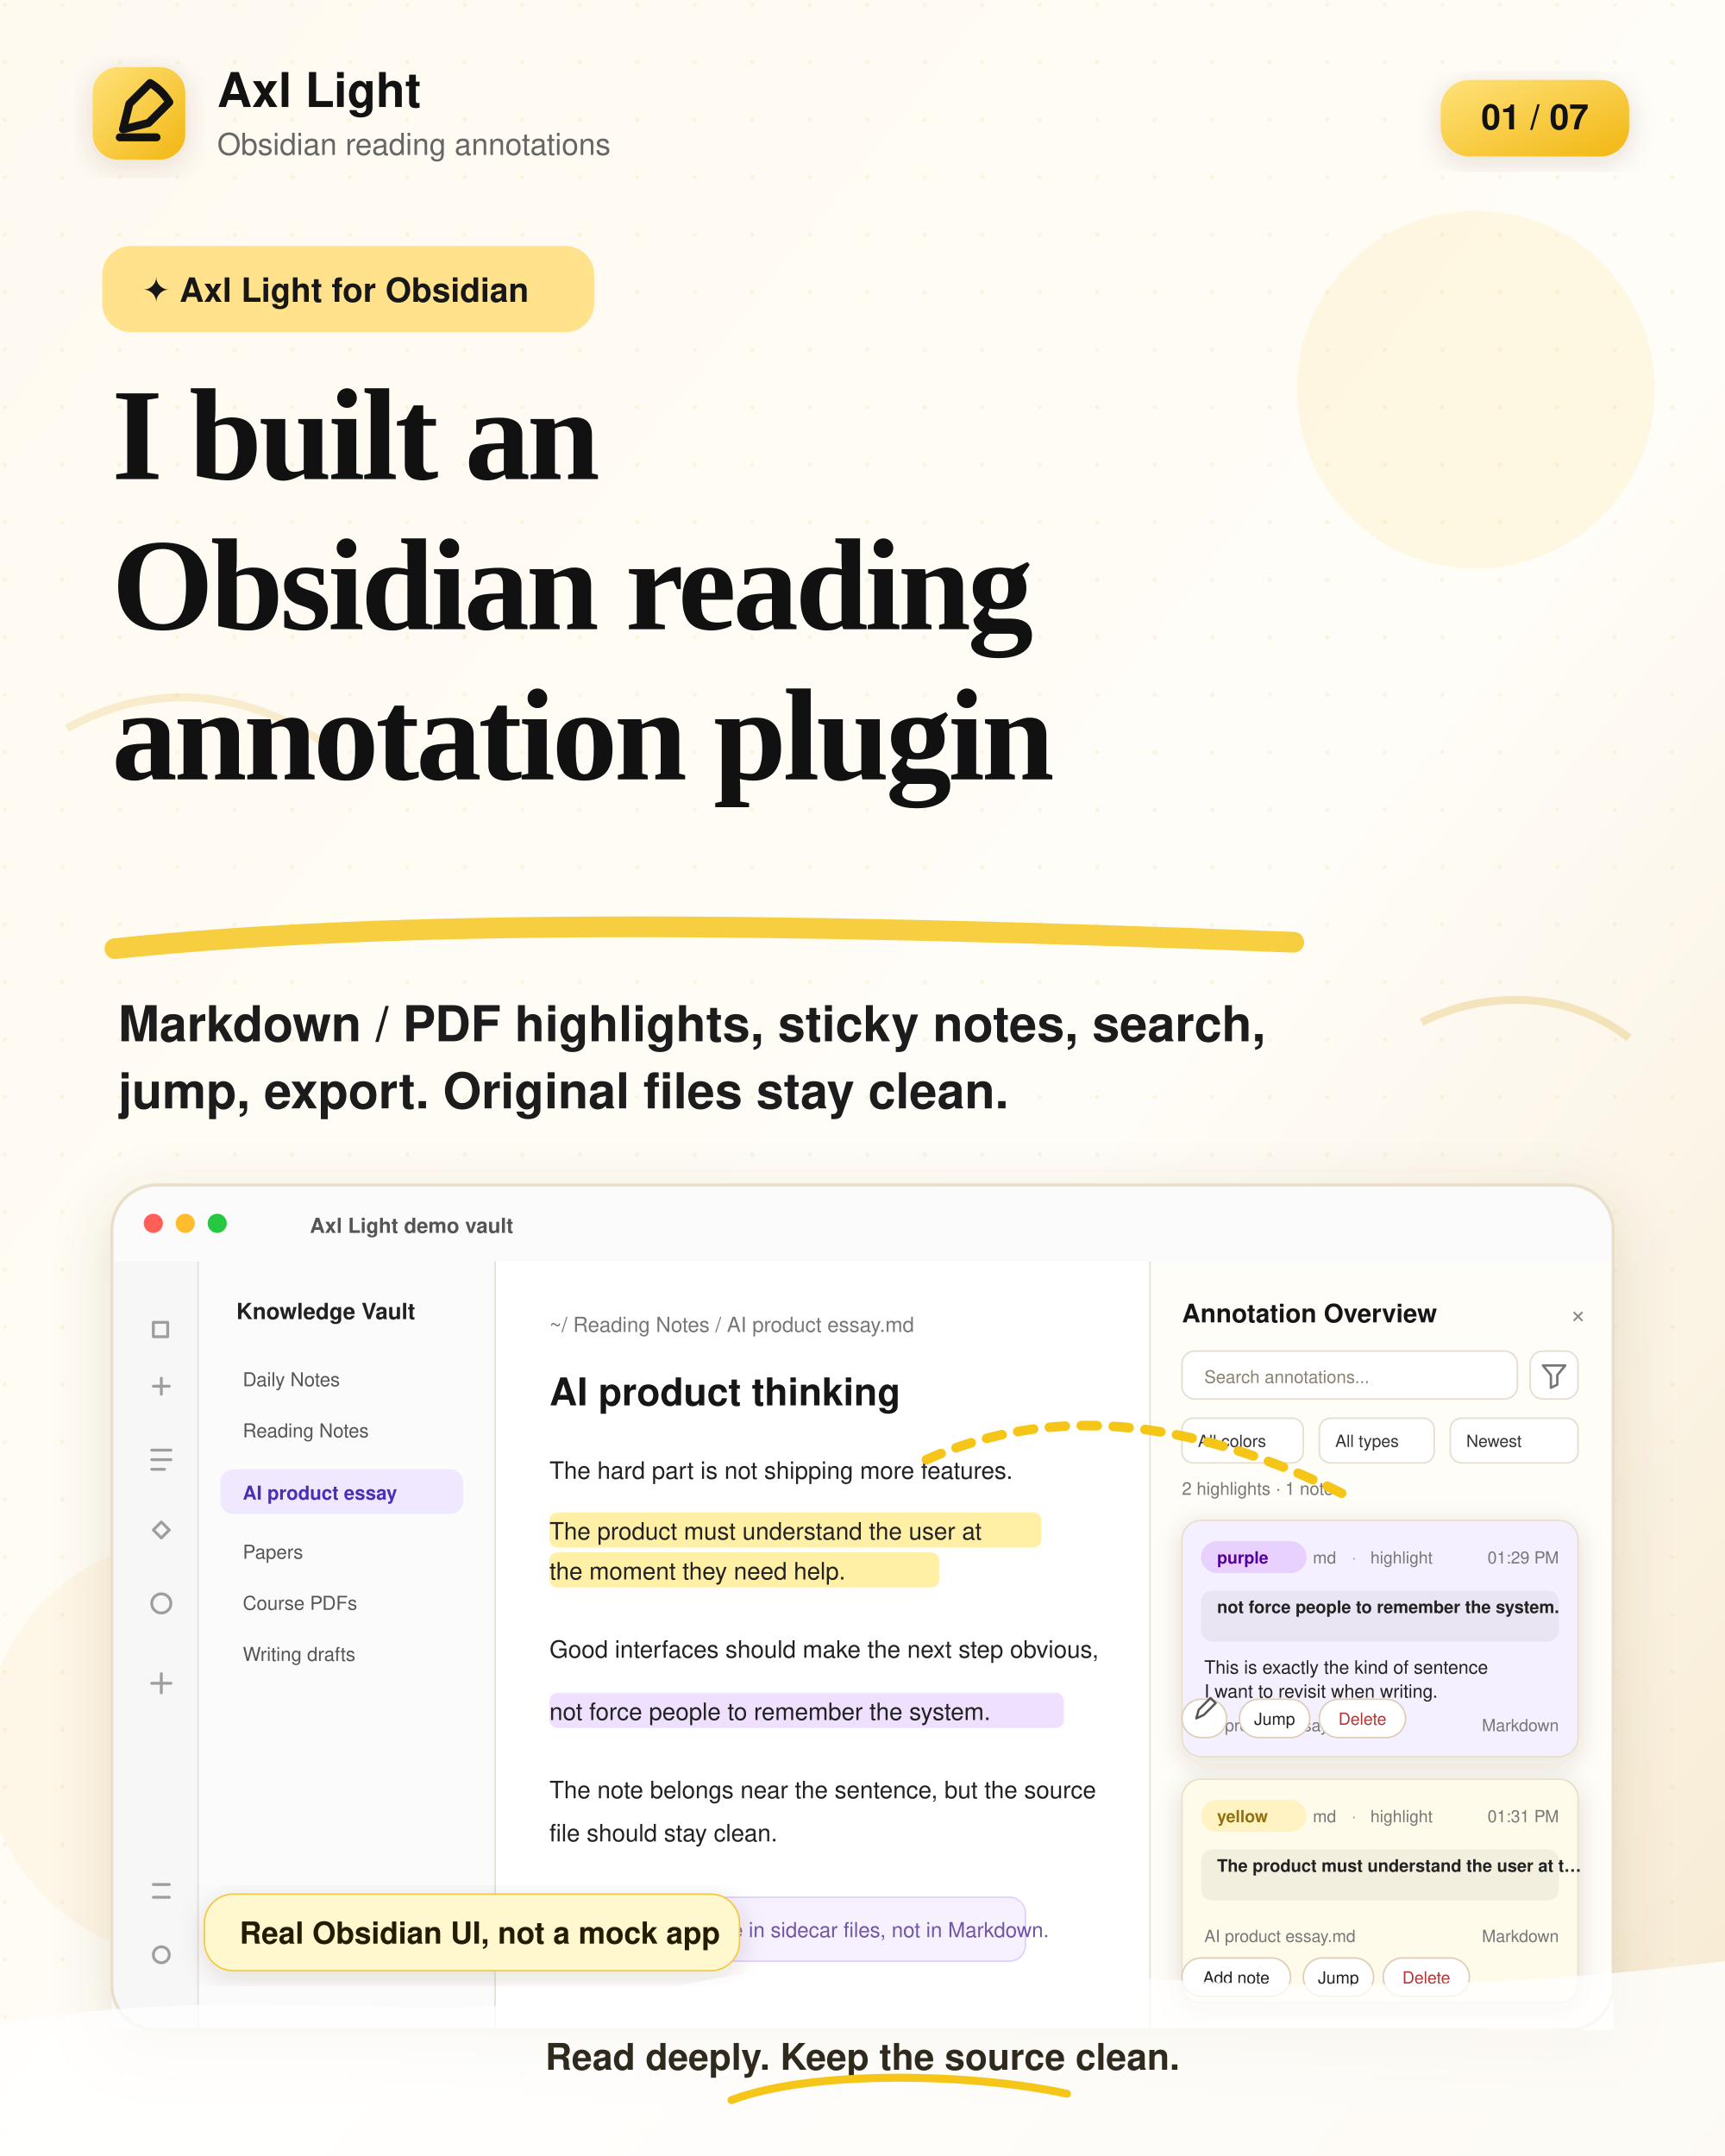
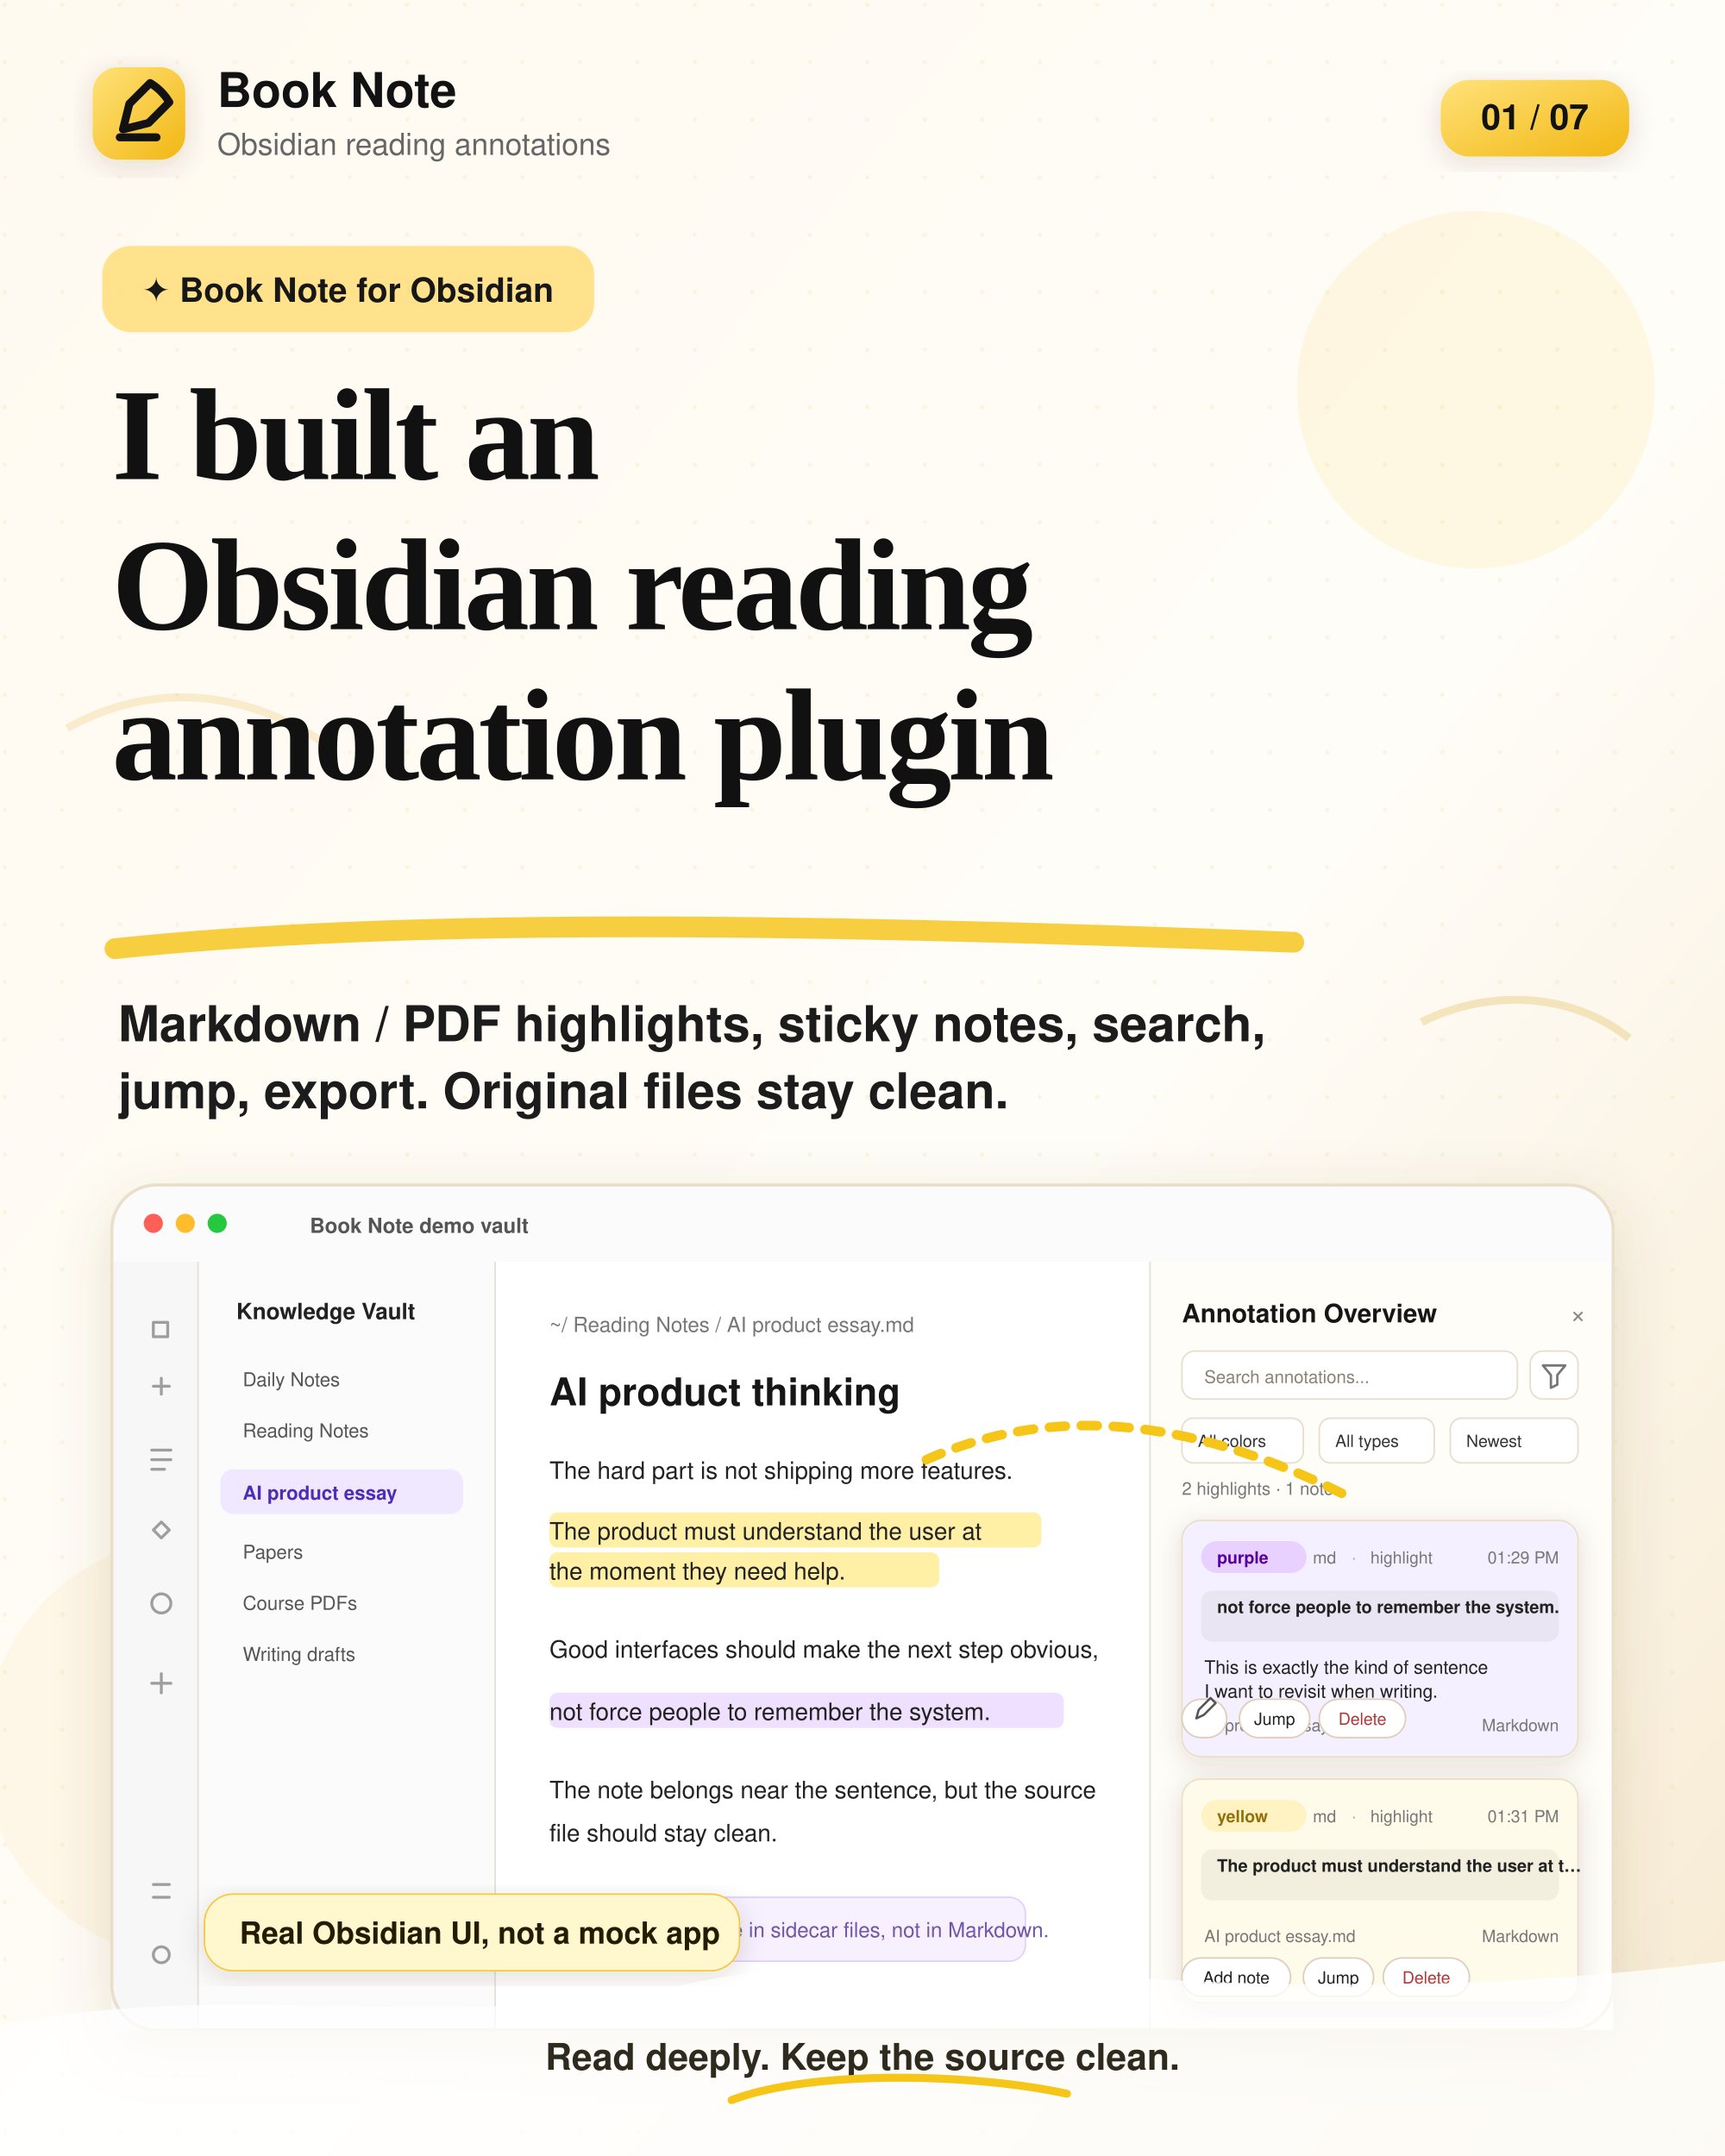
<svg xmlns="http://www.w3.org/2000/svg" width="1080" height="1350" viewBox="0 0 1080 1350">
  <defs>
    <linearGradient id="paper" x1="0" y1="0" x2="1" y2="1">
      <stop offset="0%" stop-color="#fffaf0" />
      <stop offset="58%" stop-color="#fffdf8" />
      <stop offset="100%" stop-color="#f7ead1" />
    </linearGradient>
    <linearGradient id="gold" x1="0" y1="0" x2="1" y2="1">
      <stop offset="0%" stop-color="#ffe27a" />
      <stop offset="100%" stop-color="#f2b712" />
    </linearGradient>
    <filter id="softShadow" x="-20%" y="-20%" width="140%" height="140%">
      <feDropShadow dx="0" dy="10" stdDeviation="18" flood-color="#6b4a00" flood-opacity="0.16" />
    </filter>
    <filter id="tinyShadow" x="-20%" y="-20%" width="140%" height="140%">
      <feDropShadow dx="0" dy="4" stdDeviation="8" flood-color="#4d3600" flood-opacity="0.14" />
    </filter>
    <pattern id="dots" width="36" height="36" patternUnits="userSpaceOnUse">
      <circle cx="3" cy="3" r="1.4" fill="#efd28a" opacity="0.35" />
    </pattern>
  </defs>
  <rect width="1080" height="1350" fill="url(#paper)" />
  <rect width="1080" height="1350" fill="url(#dots)" opacity="0.55" />
  <circle cx="924" cy="244" r="112" fill="#f5c518" opacity="0.10" />
  <circle cx="122" cy="1095" r="132" fill="#f0c15c" opacity="0.10" />
  <path d="M890 640 C930 620, 982 620, 1020 650" fill="none" stroke="#d7a51a" stroke-width="5" opacity="0.24" />
  <path d="M42 456 C96 426, 154 432, 204 466" fill="none" stroke="#d7a51a" stroke-width="5" opacity="0.18" />
  <g transform="translate(58 42)">
    <rect x="0" y="0" width="58" height="58" rx="16" fill="url(#gold)" filter="url(#tinyShadow)" />
    <path d="M19 39 L23 23 L36 10 C41 13 45 17 48 22 L35 35 Z" fill="none" stroke="#121212" stroke-width="5" stroke-linejoin="round" />
    <path d="M17 44 H40" stroke="#121212" stroke-width="5" stroke-linecap="round" />
-     <text x="78" y="25" font-family="Avenir Next, Helvetica, Arial, sans-serif" font-size="30" font-weight="800" fill="#121212">Axl Light</text>
+     <text x="78" y="25" font-family="Avenir Next, Helvetica, Arial, sans-serif" font-size="30" font-weight="800" fill="#121212">Book Note</text>
    <text x="78" y="55" font-family="Avenir Next, Helvetica, Arial, sans-serif" font-size="19" fill="#666">Obsidian reading annotations</text>
  </g>
  <g transform="translate(902 50)">
    <rect x="0" y="0" width="118" height="48" rx="18" fill="url(#gold)" filter="url(#tinyShadow)" />
    <text x="59" y="31" text-anchor="middle" font-family="Avenir Next, Helvetica, Arial, sans-serif" font-size="22" font-weight="800" fill="#121212">01 / 07</text>
  </g>
  <g transform="translate(64 154)">
    <rect x="0" y="0" width="308" height="54" rx="18" fill="#ffe082" opacity="0.92" />
-     <text x="25" y="35" font-family="Avenir Next, Helvetica, Arial, sans-serif" font-size="21" font-weight="800" fill="#171717">✦ Axl Light for Obsidian</text>
+     <text x="25" y="35" font-family="Avenir Next, Helvetica, Arial, sans-serif" font-size="21" font-weight="800" fill="#171717">✦ Book Note for Obsidian</text>
  </g>
  <text x="70" y="300" font-family="Georgia, 'Times New Roman', serif" font-size="82" font-weight="900" fill="#111" letter-spacing="-2">
    <tspan x="70" dy="0">I built an</tspan>
    <tspan x="70" dy="94">Obsidian reading</tspan>
    <tspan x="70" dy="94">annotation plugin</tspan>
  </text>
  <path d="M72 594 C244 576, 476 577, 810 590" fill="none" stroke="#f5c518" stroke-width="13" stroke-linecap="round" opacity="0.82" />
  <text x="74" y="652" font-family="Avenir Next, Helvetica, Arial, sans-serif" font-size="31" font-weight="600" fill="#1c1c1c">
    <tspan x="74" dy="0">Markdown / PDF highlights, sticky notes, search,</tspan>
    <tspan x="74" dy="42">jump, export. Original files stay clean.</tspan>
  </text>
  <g transform="translate(70 742) scale(1 1)" filter="url(#softShadow)">
    <rect x="0" y="0" width="940" height="529" rx="28" fill="#fff" />
    <rect x="0" y="0" width="940" height="48" rx="28" fill="#fbfbfb" />
    <rect x="0" y="28" width="940" height="20" fill="#fbfbfb" />
    <circle cx="26" cy="24" r="6" fill="#ff5f57" />
    <circle cx="46" cy="24" r="6" fill="#ffbd2e" />
    <circle cx="66" cy="24" r="6" fill="#28c840" />
-     <text x="124" y="30" font-family="Avenir Next, Helvetica, Arial, sans-serif" font-size="13" font-weight="700" fill="#555">Axl Light demo vault</text>
+     <text x="124" y="30" font-family="Avenir Next, Helvetica, Arial, sans-serif" font-size="13" font-weight="700" fill="#555">Book Note demo vault</text>
    <rect x="0" y="48" width="54" height="481" fill="#f7f7f8" />
    <rect x="54" y="48" width="186" height="481" fill="#fbfbfb" />
    <rect x="240" y="48" width="410" height="481" fill="#fff" />
    <rect x="650" y="48" width="290" height="481" fill="#fffdf8" />
    <line x1="54" y1="48" x2="54" y2="529" stroke="#e5e1d8" />
    <line x1="240" y1="48" x2="240" y2="529" stroke="#e5e1d8" />
    <line x1="650" y1="48" x2="650" y2="529" stroke="#e5e1d8" />
    <g fill="none" stroke="#8a8a8a" stroke-width="1.8" stroke-linecap="round" stroke-linejoin="round" opacity="0.82">
      <path d="M26 86h9v9h-9z" />
      <path d="M26 126h10M31 121v10" />
      <path d="M25 166h12M25 172h12M25 178h8" />
      <path d="M26 216l5-5 5 5-5 5z" />
      <circle cx="31" cy="262" r="6" />
      <path d="M25 312h12M31 306v12" />
      <path d="M26 438h10M26 446h10" />
      <circle cx="31" cy="482" r="5" />
    </g>
    <text x="78" y="84" font-family="Avenir Next, Helvetica, Arial, sans-serif" font-size="14" font-weight="800" fill="#202020">Knowledge Vault</text>
    <g font-family="Avenir Next, Helvetica, Arial, sans-serif" font-size="12" fill="#555">
      <text x="82" y="126">Daily Notes</text>
      <text x="82" y="158">Reading Notes</text>
      <rect x="68" y="178" width="152" height="28" rx="8" fill="#efe8ff" />
      <text x="82" y="197" font-weight="700" fill="#4b2db7">AI product essay</text>
      <text x="82" y="234">Papers</text>
      <text x="82" y="266">Course PDFs</text>
      <text x="82" y="298">Writing drafts</text>
    </g>
    <text x="274" y="92" font-family="Avenir Next, Helvetica, Arial, sans-serif" font-size="13" fill="#777">~/ Reading Notes / AI product essay.md</text>
    <text x="274" y="138" font-family="Avenir Next, Helvetica, Arial, sans-serif" font-size="24" font-weight="850" fill="#171717">AI product thinking</text>
    <g font-family="Avenir Next, Helvetica, Arial, sans-serif" font-size="15" fill="#222">
      <text x="274" y="184">The hard part is not shipping more features.</text>
      <rect x="274" y="205" width="308" height="22" rx="5" fill="#fff0a6" />
      <text x="274" y="222">The product must understand the user at</text>
      <rect x="274" y="230" width="244" height="22" rx="5" fill="#fff0a6" />
      <text x="274" y="247">the moment they need help.</text>
      <text x="274" y="296">Good interfaces should make the next step obvious,</text>
      <rect x="274" y="318" width="322" height="22" rx="5" fill="#efe0ff" />
      <text x="274" y="335">not force people to remember the system.</text>
      <text x="274" y="384">The note belongs near the sentence, but the source</text>
      <text x="274" y="411">file should stay clean.</text>
    </g>
    <g transform="translate(286 446)">
      <rect x="0" y="0" width="286" height="40" rx="10" fill="#f6f0ff" stroke="#e0d2ff" />
      <text x="18" y="25" font-family="Avenir Next, Helvetica, Arial, sans-serif" font-size="13" fill="#6f55a8">Annotations live in sidecar files, not in Markdown.</text>
    </g>
    <g transform="translate(670 68)">
      <g>
        <text x="0" y="18" font-family="Avenir Next, Helvetica, Arial, sans-serif" font-size="16" font-weight="850" fill="#171717">Annotation Overview</text>
        <text x="248" y="18" text-anchor="middle" font-family="Avenir Next, Helvetica, Arial, sans-serif" font-size="16" fill="#888">×</text>
      </g>
      <rect x="0" y="36" width="210" height="30" rx="8" fill="#fff" stroke="#e6dfd0" />
      <text x="14" y="56" font-family="Avenir Next, Helvetica, Arial, sans-serif" font-size="11" fill="#8b8170">Search annotations...</text>
      <rect x="218" y="36" width="30" height="30" rx="8" fill="#fff" stroke="#e6dfd0" />
      <path d="M226 45h14l-5 6v6l-4 2v-8z" fill="none" stroke="#777" stroke-width="1.5" stroke-linejoin="round" />
      <g transform="translate(0 78)">
        <rect x="0" y="0" width="76" height="28" rx="7" fill="#fff" stroke="#e6dfd0" />
        <text x="10" y="18" font-family="Avenir Next, Helvetica, Arial, sans-serif" font-size="10.5" fill="#333">All colors</text>
        <rect x="86" y="0" width="72" height="28" rx="7" fill="#fff" stroke="#e6dfd0" />
        <text x="96" y="18" font-family="Avenir Next, Helvetica, Arial, sans-serif" font-size="10.5" fill="#333">All types</text>
        <rect x="168" y="0" width="80" height="28" rx="7" fill="#fff" stroke="#e6dfd0" />
        <text x="178" y="18" font-family="Avenir Next, Helvetica, Arial, sans-serif" font-size="10.5" fill="#333">Newest</text>
      </g>
      <text x="0" y="126" font-family="Avenir Next, Helvetica, Arial, sans-serif" font-size="11" fill="#777">2 highlights · 1 note</text>
      <g transform="translate(0 142)">
        <rect x="0" y="0" width="248" height="148" rx="12" fill="#f5f0ff" stroke="#eadfca" filter="url(#tinyShadow)" />
        <rect x="12" y="13" width="66" height="20" rx="10" fill="#e8d0ff" />
        <text x="22" y="27" font-family="Avenir Next, Helvetica, Arial, sans-serif" font-size="10.5" font-weight="800" fill="#5500a0">purple</text>
        <text x="82" y="27" font-family="Avenir Next, Helvetica, Arial, sans-serif" font-size="10.5" fill="#777">md</text>
        <text x="106" y="27" font-family="Avenir Next, Helvetica, Arial, sans-serif" font-size="10.5" fill="#aaa">·</text>
        <text x="118" y="27" font-family="Avenir Next, Helvetica, Arial, sans-serif" font-size="10.5" fill="#777">highlight</text>
        <text x="236" y="27" text-anchor="end" font-family="Avenir Next, Helvetica, Arial, sans-serif" font-size="10.5" fill="#777">01:29 PM</text>
        <rect x="12" y="44" width="224" height="32" rx="7" fill="rgba(0,0,0,0.05)" />
        <text x="22" y="58" font-family="Avenir Next, Helvetica, Arial, sans-serif" font-size="10.8" font-weight="700" fill="#222">not force people to remember the system.</text>
        <text x="14" y="96" font-family="Avenir Next, Helvetica, Arial, sans-serif" font-size="11.5" fill="#222">
          <tspan x="14" dy="0">This is exactly the kind of sentence</tspan>
          <tspan x="14" dy="15">I want to revisit when writing.</tspan>
        </text>
        <text x="14" y="132" font-family="Avenir Next, Helvetica, Arial, sans-serif" font-size="10.5" fill="#777">AI product essay.md</text>
        <text x="236" y="132" text-anchor="end" font-family="Avenir Next, Helvetica, Arial, sans-serif" font-size="10.5" fill="#777">Markdown</text>
        <rect x="0" y="112" width="28" height="24" rx="12" fill="#fff" stroke="#decfba" />
        <path d="M9 124l1.5-5.4 7.4-7.4 3.2 3.2-7.4 7.4z" fill="none" stroke="#555" stroke-width="1.4" stroke-linejoin="round" />
        <rect x="36" y="112" width="44" height="24" rx="12" fill="#fff" stroke="#decfba" />
        <text x="58" y="128" text-anchor="middle" font-family="Avenir Next, Helvetica, Arial, sans-serif" font-size="10.5" fill="#222">Jump</text>
        <rect x="86" y="112" width="54" height="24" rx="12" fill="#fff" stroke="#decfba" />
        <text x="113" y="128" text-anchor="middle" font-family="Avenir Next, Helvetica, Arial, sans-serif" font-size="10.5" fill="#b23636">Delete</text>
      </g>
      <g transform="translate(0 304)">
        <rect x="0" y="0" width="248" height="140" rx="12" fill="#fffbea" stroke="#eadfca" filter="url(#tinyShadow)" />
        <rect x="12" y="13" width="66" height="20" rx="10" fill="#fff3c4" />
        <text x="22" y="27" font-family="Avenir Next, Helvetica, Arial, sans-serif" font-size="10.5" font-weight="800" fill="#92700a">yellow</text>
        <text x="82" y="27" font-family="Avenir Next, Helvetica, Arial, sans-serif" font-size="10.5" fill="#777">md</text>
        <text x="106" y="27" font-family="Avenir Next, Helvetica, Arial, sans-serif" font-size="10.5" fill="#aaa">·</text>
        <text x="118" y="27" font-family="Avenir Next, Helvetica, Arial, sans-serif" font-size="10.5" fill="#777">highlight</text>
        <text x="236" y="27" text-anchor="end" font-family="Avenir Next, Helvetica, Arial, sans-serif" font-size="10.5" fill="#777">01:31 PM</text>
        <rect x="12" y="44" width="224" height="32" rx="7" fill="rgba(0,0,0,0.05)" />
        <text x="22" y="58" font-family="Avenir Next, Helvetica, Arial, sans-serif" font-size="10.8" font-weight="700" fill="#222">The product must understand the user at t…</text>
        <text x="14" y="102" font-family="Avenir Next, Helvetica, Arial, sans-serif" font-size="10.5" fill="#777">AI product essay.md</text>
        <text x="236" y="102" text-anchor="end" font-family="Avenir Next, Helvetica, Arial, sans-serif" font-size="10.5" fill="#777">Markdown</text>
        <rect x="0" y="112" width="68" height="24" rx="12" fill="#fff" stroke="#decfba" />
        <text x="34" y="128" text-anchor="middle" font-family="Avenir Next, Helvetica, Arial, sans-serif" font-size="10.5" fill="#222">Add note</text>
        <rect x="76" y="112" width="44" height="24" rx="12" fill="#fff" stroke="#decfba" />
        <text x="98" y="128" text-anchor="middle" font-family="Avenir Next, Helvetica, Arial, sans-serif" font-size="10.5" fill="#222">Jump</text>
        <rect x="126" y="112" width="54" height="24" rx="12" fill="#fff" stroke="#decfba" />
        <text x="153" y="128" text-anchor="middle" font-family="Avenir Next, Helvetica, Arial, sans-serif" font-size="10.5" fill="#b23636">Delete</text>
      </g>
    </g>
    <rect x="0" y="0" width="940" height="529" rx="28" fill="none" stroke="#eadfca" stroke-width="2" />
  </g>
  <g transform="translate(128 1186)">
    <rect x="0" y="0" width="335" height="48" rx="18" fill="#fff7cd" stroke="#f2c94c" filter="url(#tinyShadow)" />
    <text x="22" y="31" font-family="Avenir Next, Helvetica, Arial, sans-serif" font-size="19" font-weight="800" fill="#241c00">Real Obsidian UI, not a mock app</text>
  </g>
  <path d="M580 914 C656 880, 742 886, 842 936" fill="none" stroke="#f5c518" stroke-width="6" stroke-linecap="round" stroke-dasharray="10 10" />
  <path d="M0 1268 C150 1238, 282 1275, 432 1242 C590 1208, 750 1269, 1080 1228 L1080 1350 L0 1350 Z" fill="#fff" opacity="0.78" />
  <text x="540" y="1296" text-anchor="middle" font-family="Avenir Next, Helvetica, Arial, sans-serif" font-size="23" font-weight="700" fill="#2f2a1d">Read deeply. Keep the source clean.</text>
  <path d="M458 1315 C508 1296, 608 1298, 668 1311" fill="none" stroke="#f5c518" stroke-width="5" stroke-linecap="round" />
</svg>
